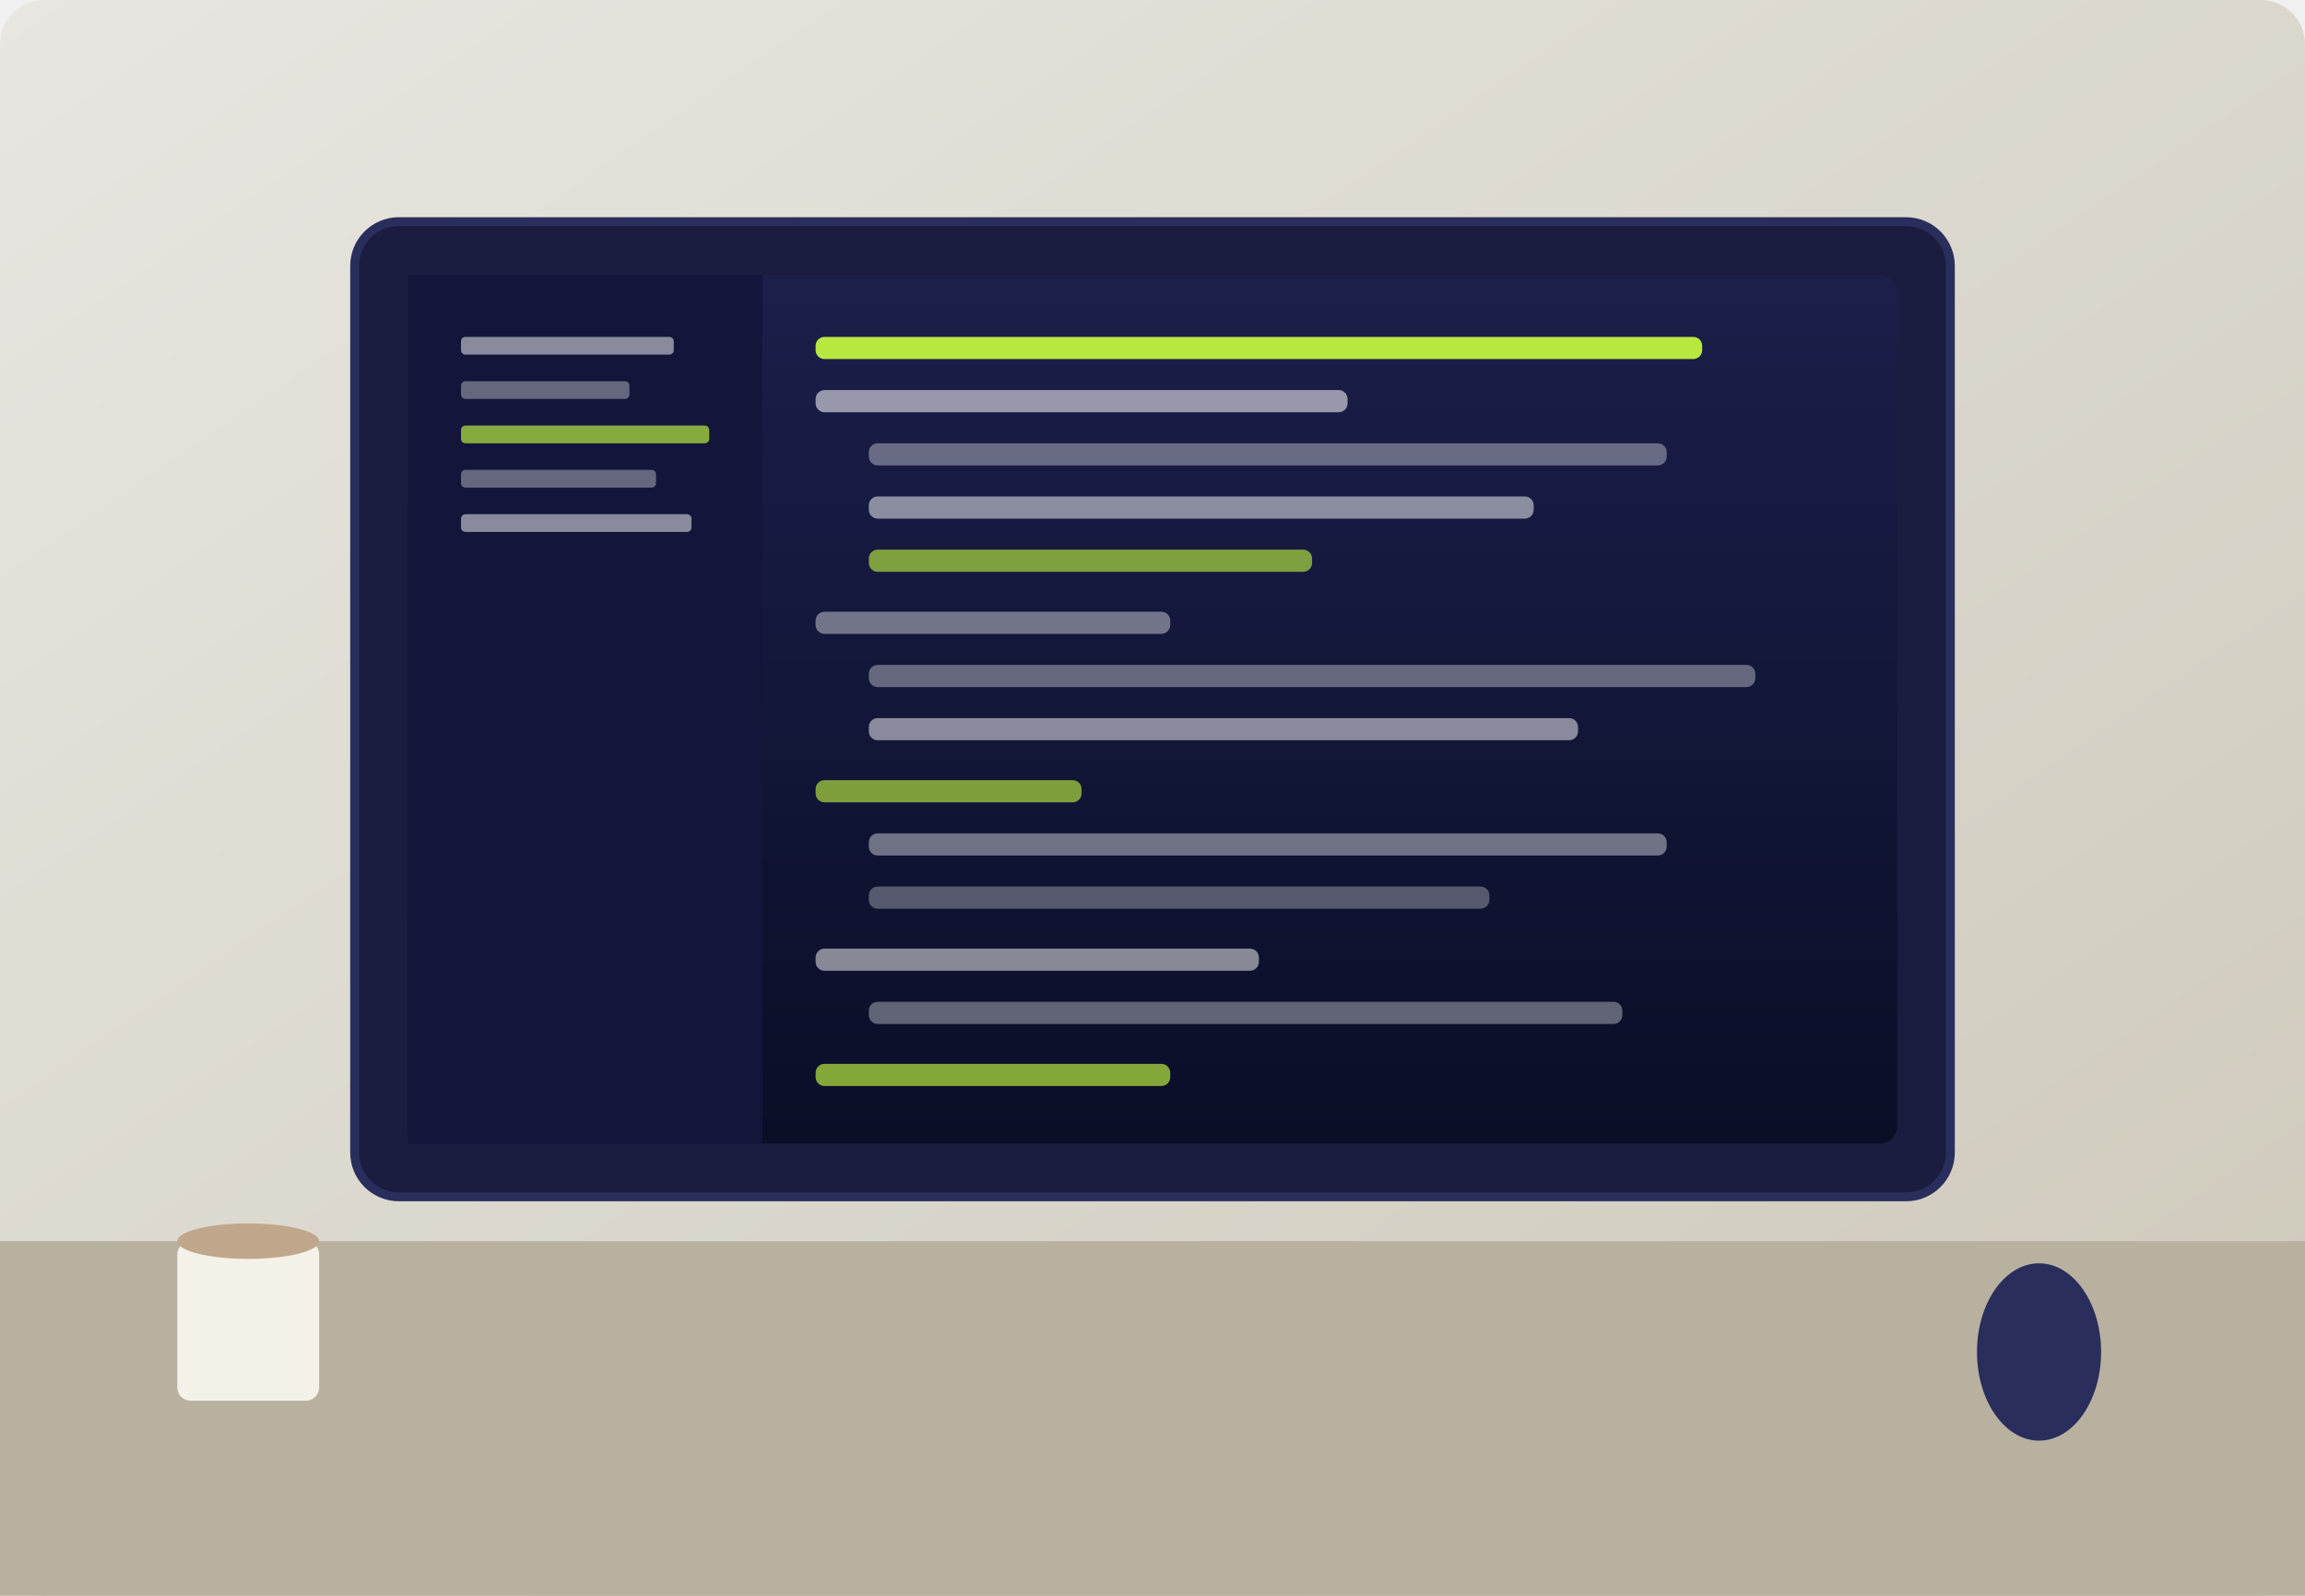
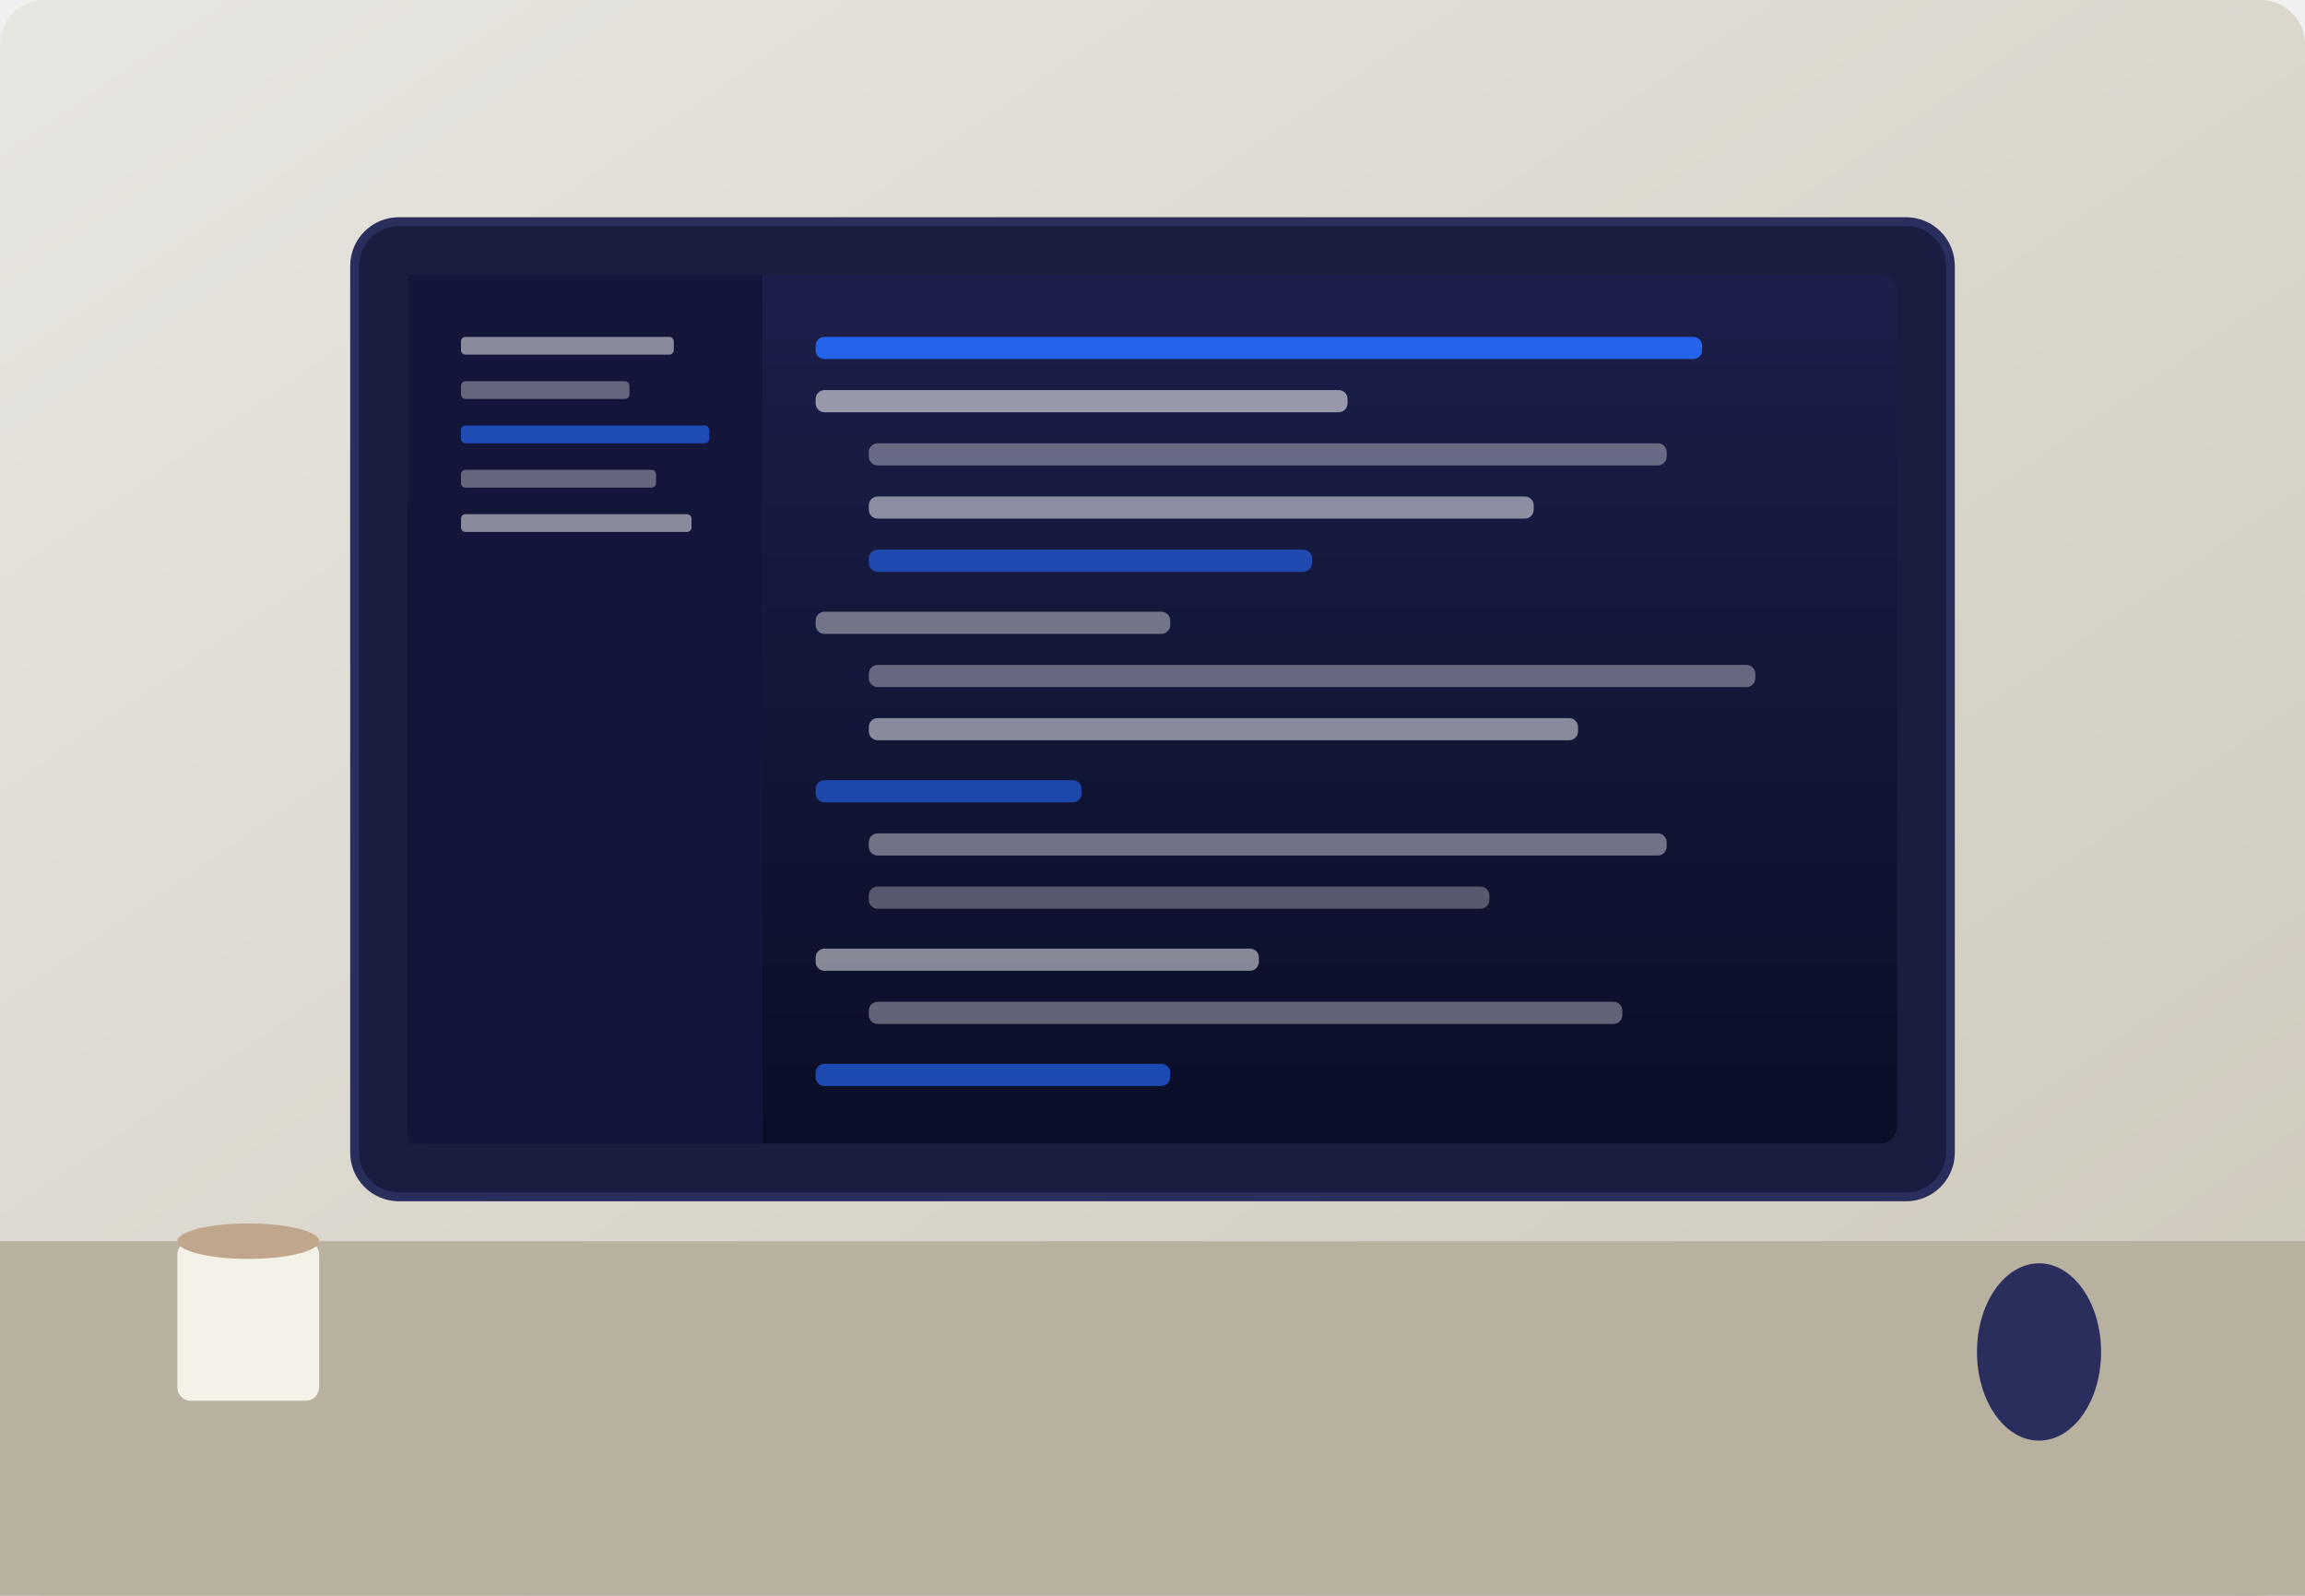
<svg xmlns="http://www.w3.org/2000/svg" viewBox="0 0 520 360">
  <defs>
    <linearGradient id="fbg" x1="0" x2="1" y1="0" y2="1">
      <stop offset="0" stop-color="#e8e6e1" />
      <stop offset="1" stop-color="#cdc8b9" />
    </linearGradient>
    <linearGradient id="fscr" x1="0" x2="0" y1="0" y2="1">
      <stop offset="0" stop-color="#1b1f4a" />
      <stop offset="1" stop-color="#0a0e27" />
    </linearGradient>
  </defs>
  <rect width="520" height="360" rx="10" fill="url(#fbg)" />
  <rect x="0" y="280" width="520" height="80" fill="#b8b1a0" />
  <rect x="80" y="50" width="360" height="220" rx="10" fill="#1a1d3f" stroke="#2a2e5c" stroke-width="2" />
  <rect x="92" y="62" width="336" height="196" rx="4" fill="url(#fscr)" />
  <rect x="92" y="62" width="80" height="196" fill="#13163a" />
  <rect x="104" y="76" width="48" height="4" rx="1" fill="#fff" opacity="0.5" />
  <rect x="104" y="86" width="38" height="4" rx="1" fill="#fff" opacity="0.35" />
-   <rect x="104" y="96" width="56" height="4" rx="1" fill="#B8E840" opacity="0.7" />
+   <rect x="104" y="96" width="56" height="4" rx="1" fill="#2563EB" opacity="0.7" />
  <rect x="104" y="106" width="44" height="4" rx="1" fill="#fff" opacity="0.35" />
  <rect x="104" y="116" width="52" height="4" rx="1" fill="#fff" opacity="0.5" />
-   <rect x="184" y="76" width="200" height="5" rx="2" fill="#B8E840" />
+   <rect x="184" y="76" width="200" height="5" rx="2" fill="#2563EB" />
  <rect x="184" y="88" width="120" height="5" rx="2" fill="#fff" opacity="0.55" />
  <rect x="196" y="100" width="180" height="5" rx="2" fill="#fff" opacity="0.35" />
  <rect x="196" y="112" width="150" height="5" rx="2" fill="#fff" opacity="0.5" />
-   <rect x="196" y="124" width="100" height="5" rx="2" fill="#B8E840" opacity="0.65" />
+   <rect x="196" y="124" width="100" height="5" rx="2" fill="#2563EB" opacity="0.65" />
  <rect x="184" y="138" width="80" height="5" rx="2" fill="#fff" opacity="0.4" />
  <rect x="196" y="150" width="200" height="5" rx="2" fill="#fff" opacity="0.35" />
  <rect x="196" y="162" width="160" height="5" rx="2" fill="#fff" opacity="0.5" />
-   <rect x="184" y="176" width="60" height="5" rx="2" fill="#B8E840" opacity="0.65" />
+   <rect x="184" y="176" width="60" height="5" rx="2" fill="#2563EB" opacity="0.65" />
  <rect x="196" y="188" width="180" height="5" rx="2" fill="#fff" opacity="0.4" />
  <rect x="196" y="200" width="140" height="5" rx="2" fill="#fff" opacity="0.3" />
  <rect x="184" y="214" width="100" height="5" rx="2" fill="#fff" opacity="0.5" />
  <rect x="196" y="226" width="170" height="5" rx="2" fill="#fff" opacity="0.35" />
-   <rect x="184" y="240" width="80" height="5" rx="2" fill="#B8E840" opacity="0.7" />
+   <rect x="184" y="240" width="80" height="5" rx="2" fill="#2563EB" opacity="0.7" />
  <ellipse cx="460" cy="305" rx="14" ry="20" fill="#2a2e5c" />
  <rect x="40" y="280" width="32" height="36" rx="3" fill="#f4f1e8" />
  <ellipse cx="56" cy="280" rx="16" ry="4" fill="#c0a78c" />
</svg>
